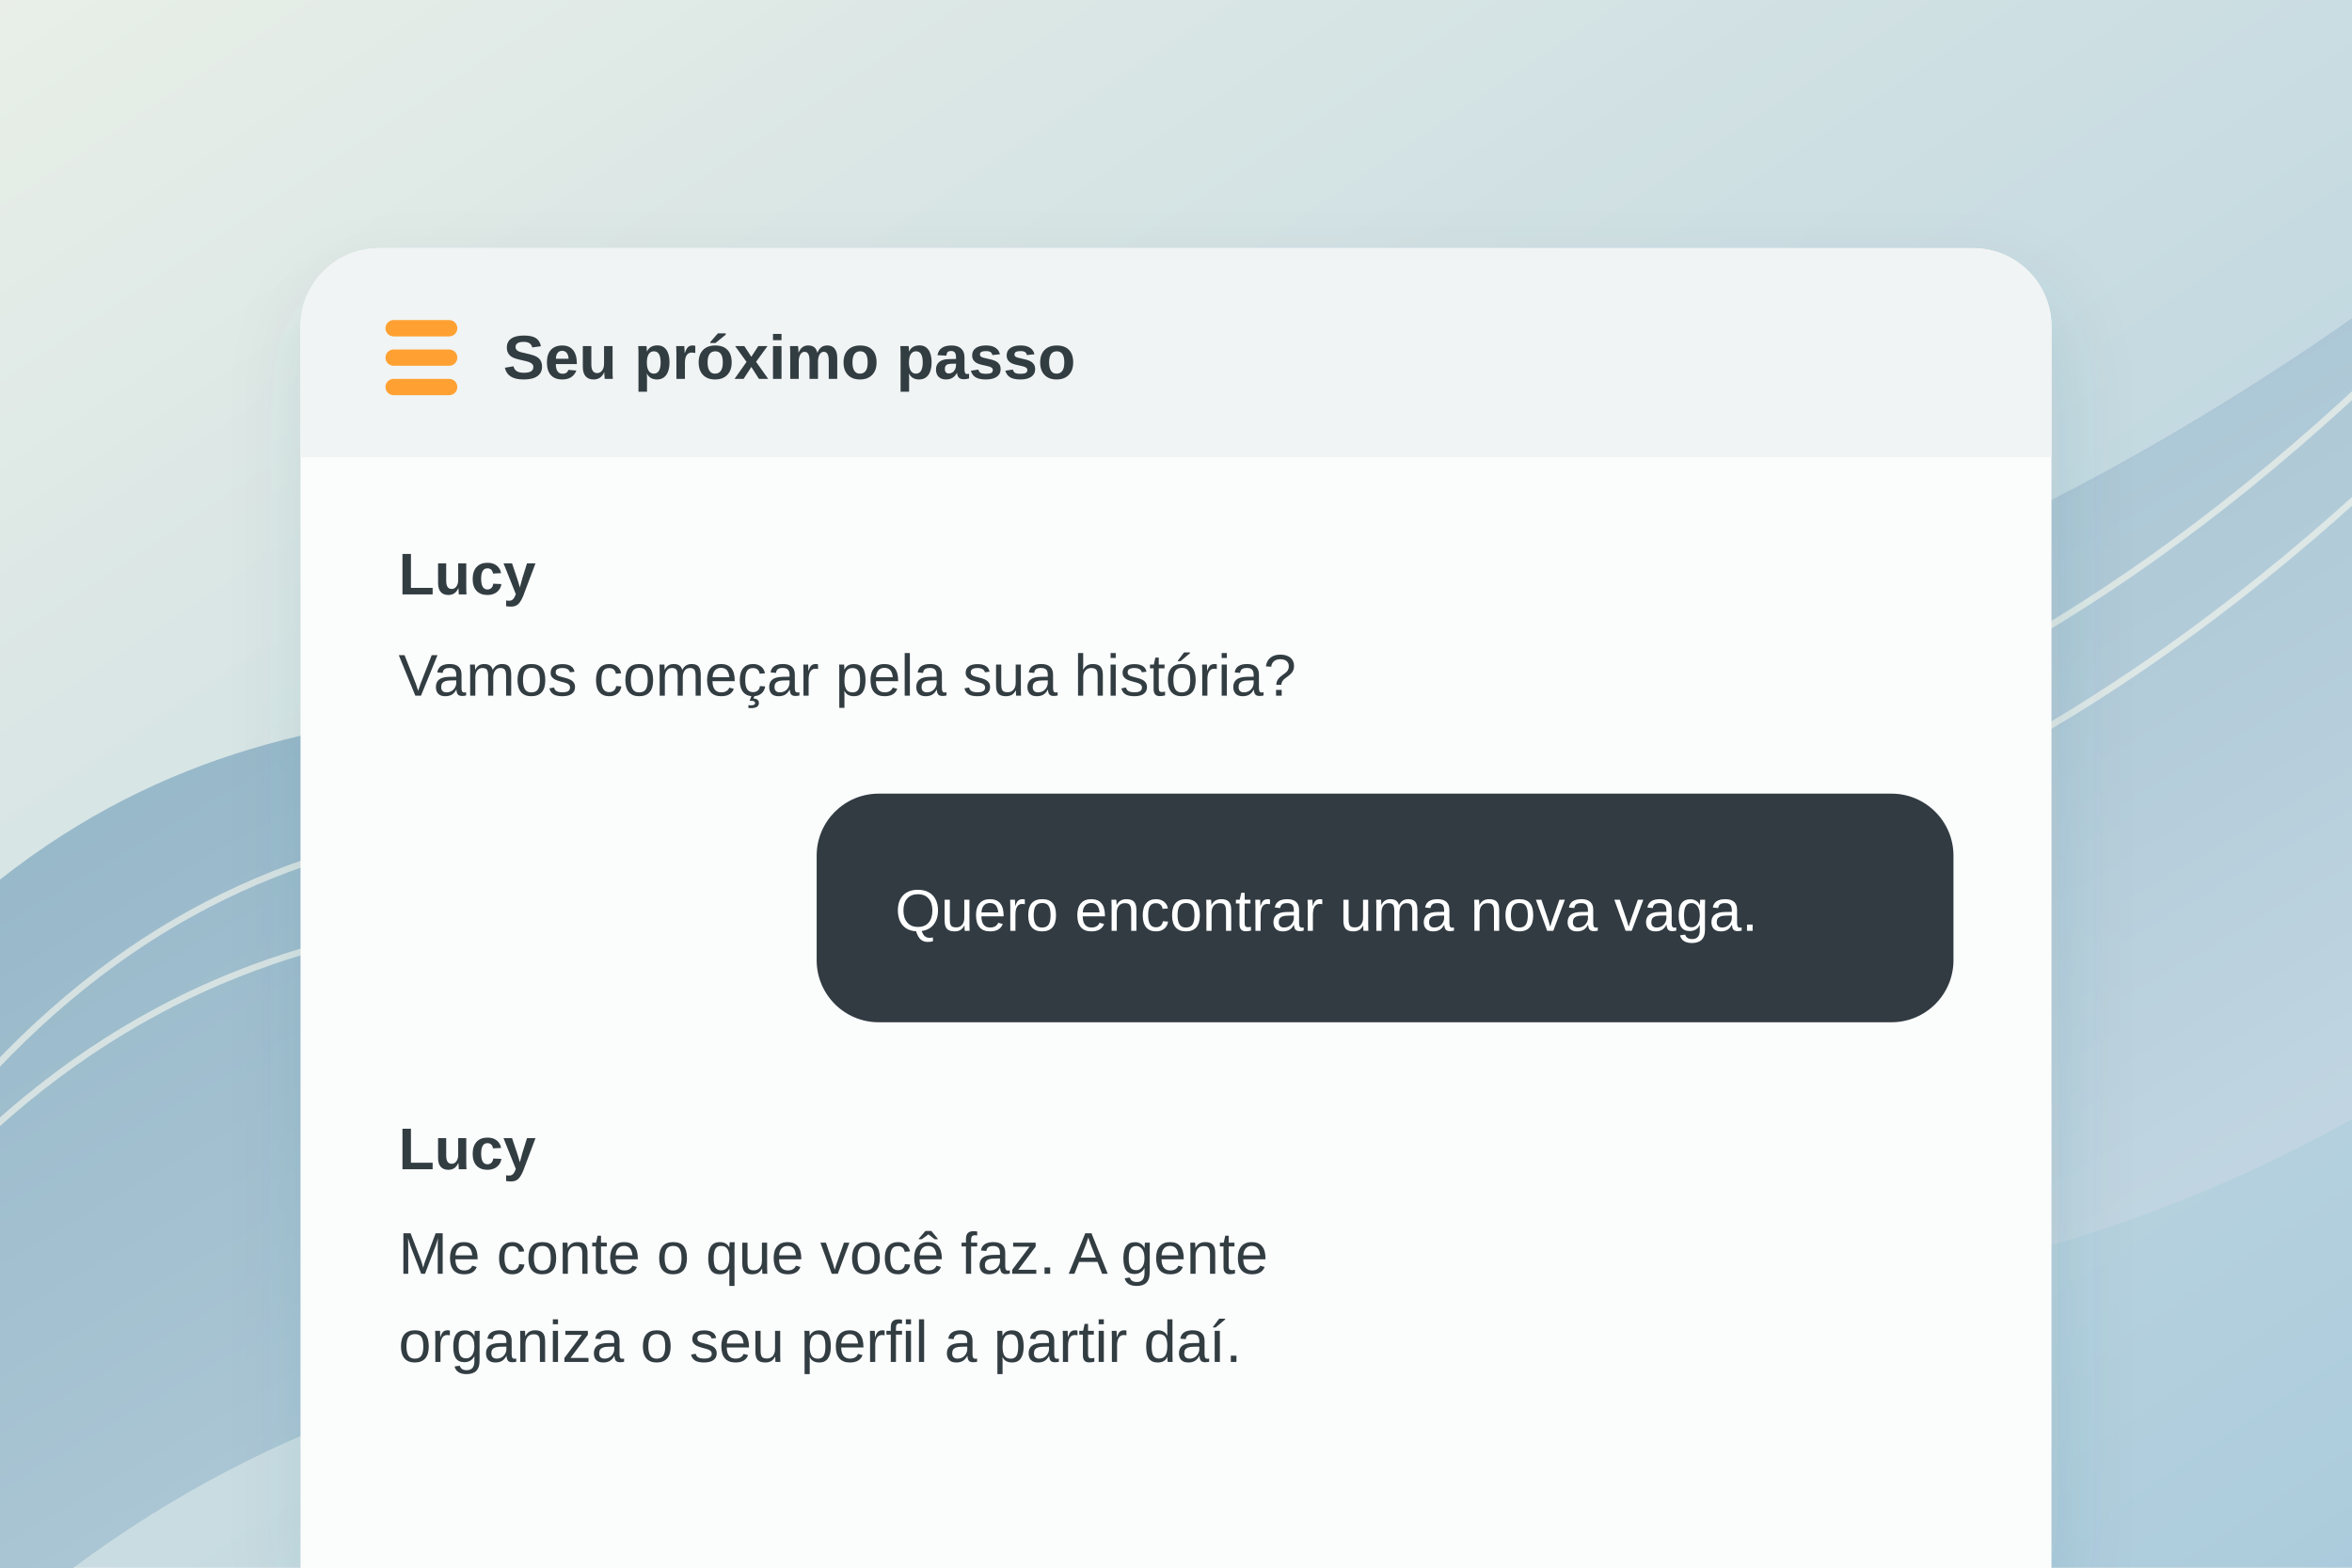
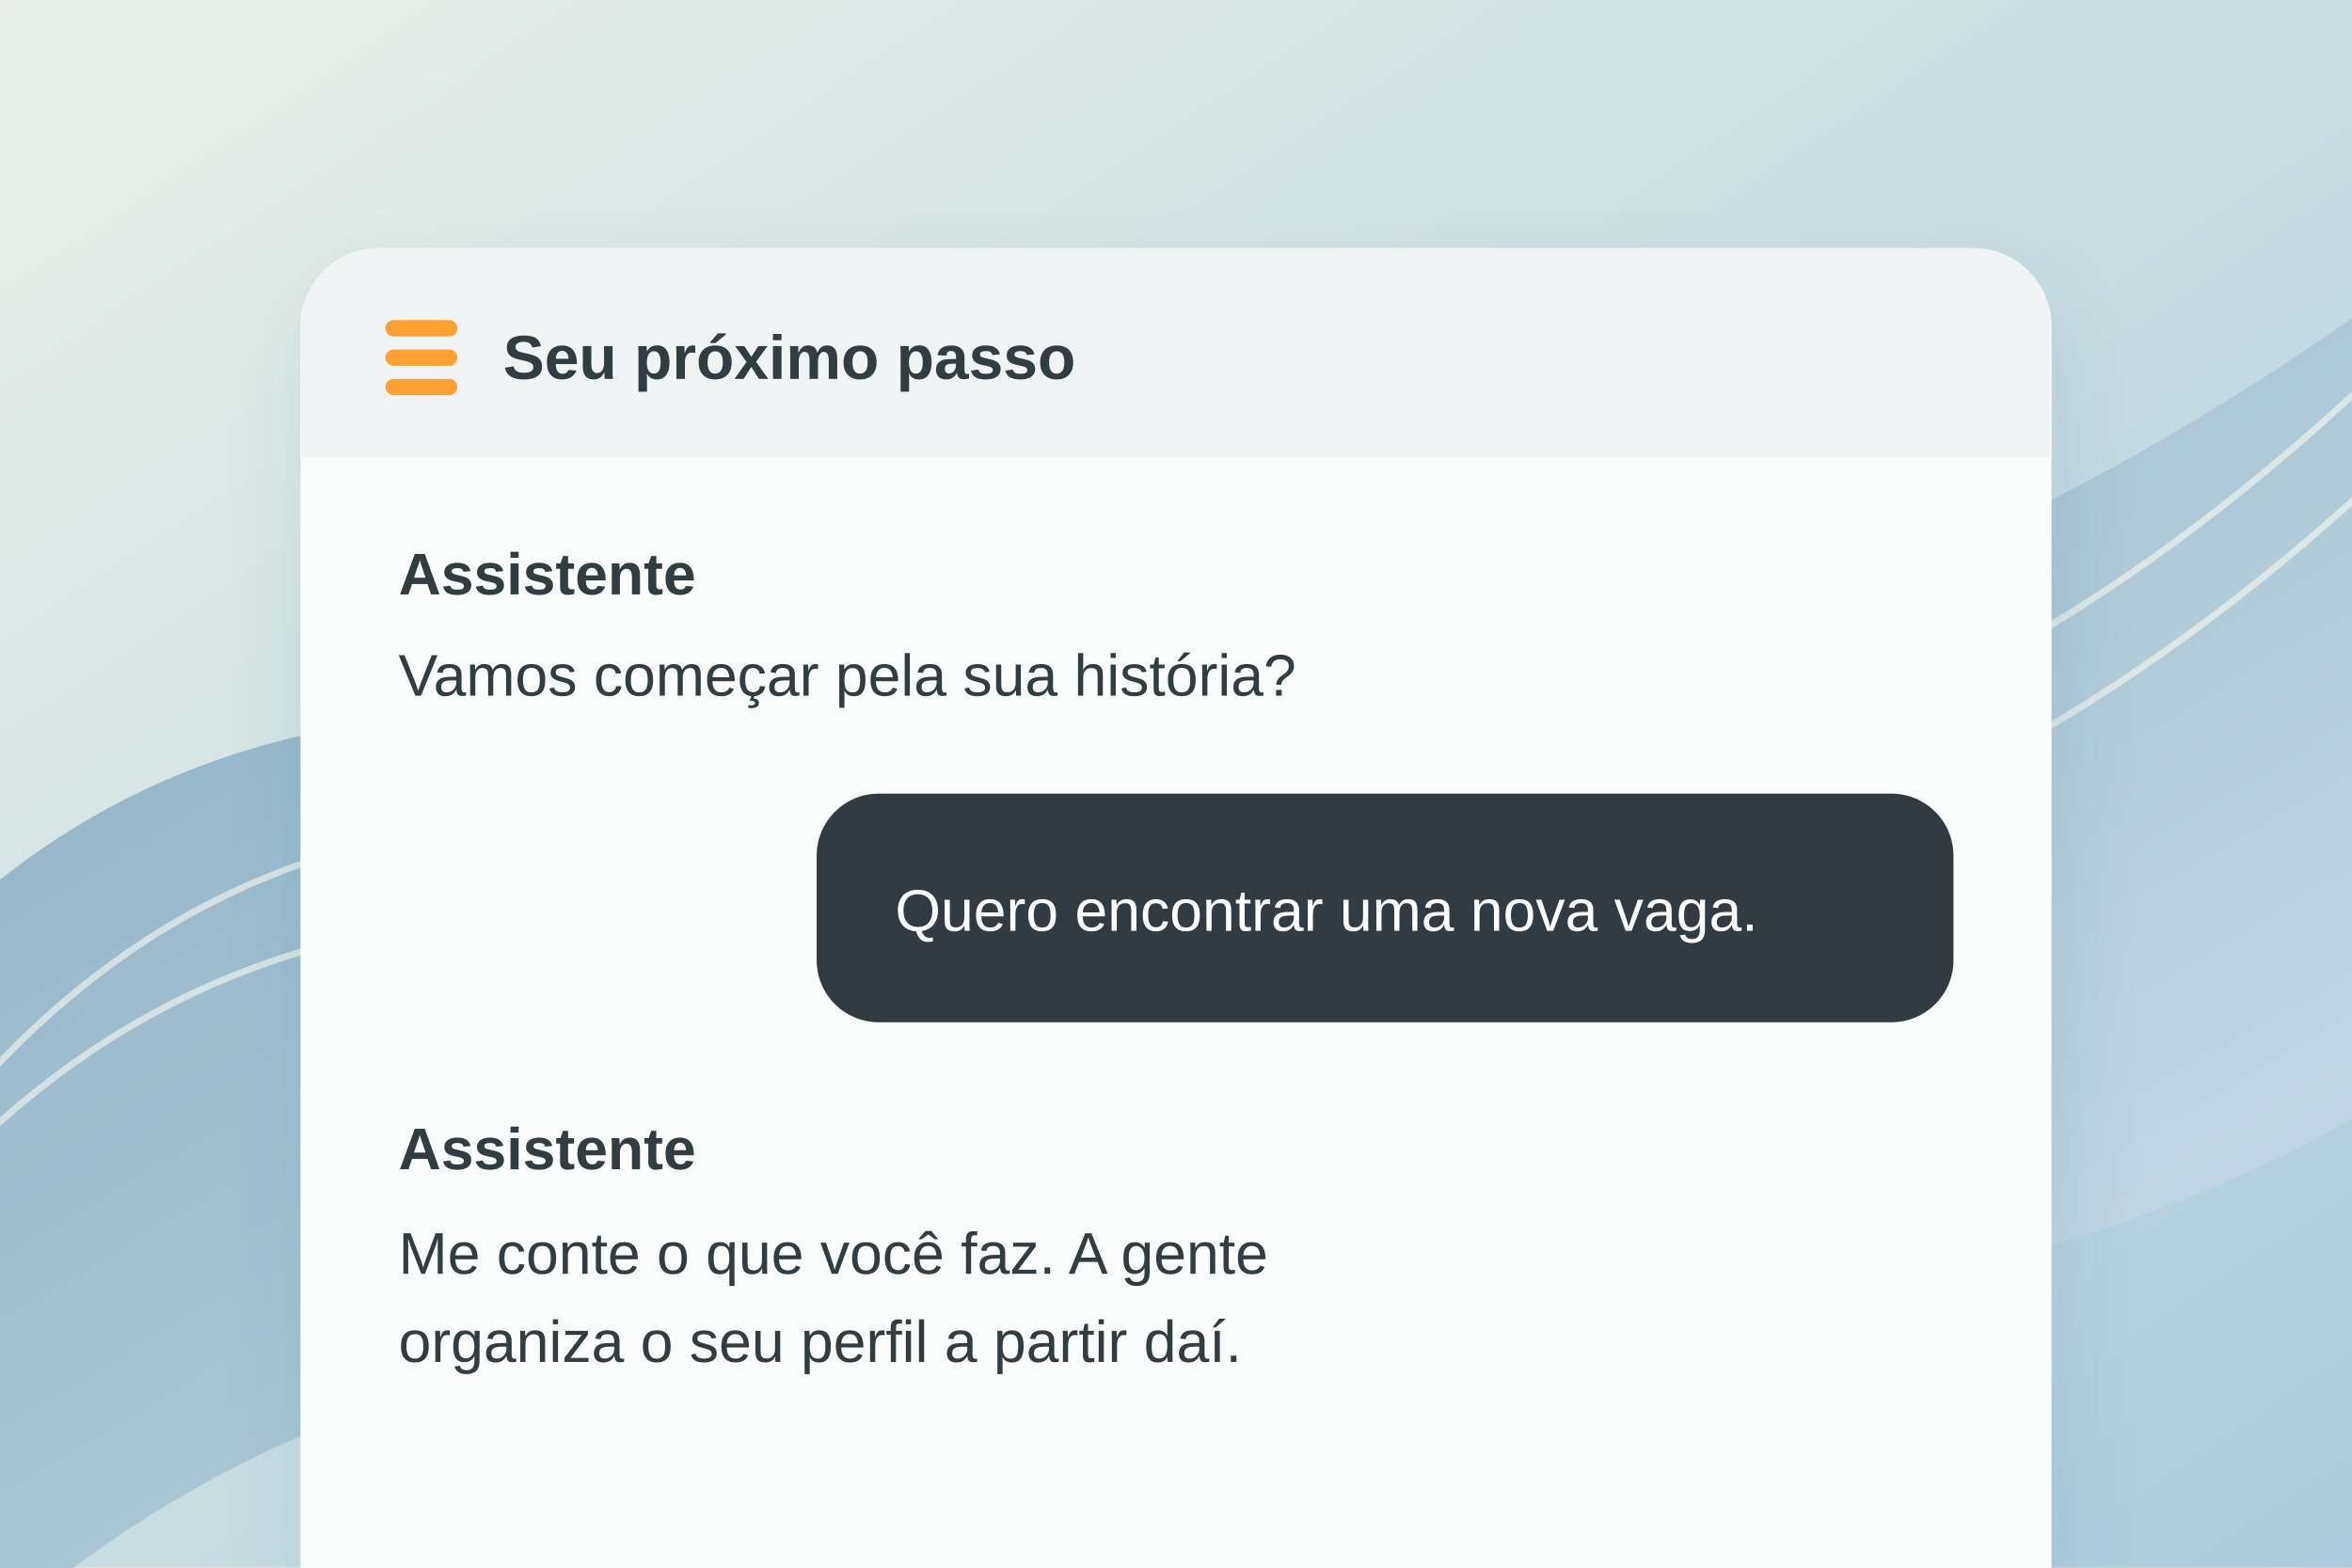
<svg xmlns="http://www.w3.org/2000/svg" width="720" height="480" viewBox="0 0 720 480">
  <defs>
    <linearGradient id="canvas" x2="1" y2="1">
      <stop stop-color="#e9efe8" />
      <stop offset="1" stop-color="#abcbdc" />
    </linearGradient>
    <linearGradient id="ribbon" x2="1" y2="1">
      <stop stop-color="#85abbf" />
      <stop offset="1" stop-color="#d3e3ec" />
    </linearGradient>
    <filter id="lift" x="-30%" y="-30%" width="160%" height="170%">
      <feDropShadow dy="12" stdDeviation="12" flood-color="#315669" flood-opacity=".12" />
    </filter>
  </defs>
  <path fill="url(#canvas)" d="M0 0h720v480H0z" />
  <path fill="url(#ribbon)" d="M-50 320C140 80 370 380 770 60v250C490 520 180 270-50 550Z" />
  <path fill="none" stroke="#f5f6ec" stroke-opacity=".65" stroke-width="2" d="M-20 348C170 110 420 420 740 102M-30 374C170 142 420 450 745 130" />
  <g filter="url(#lift)">
    <rect x="92" y="76" width="536" height="440" rx="24" fill="#fbfcfc" />
    <path d="M116 76h488a24 24 0 0 1 24 24v40H92v-40a24 24 0 0 1 24-24" fill="#f1f4f4" />
    <g fill="#ffa133">
      <rect x="118" y="98" width="22" height="5" rx="2.5" />
      <rect x="118" y="107" width="22" height="5" rx="2.5" />
      <rect x="118" y="116" width="22" height="5" rx="2.5" />
    </g>
    <g font-family="Arial,sans-serif" fill="#323c42">
      <text x="154" y="116" font-size="19" font-weight="600">Seu próximo passo</text>
-       <text x="122" y="182" font-size="18" font-weight="600">Lucy</text>
+       <text x="122" y="182" font-size="18" font-weight="600">Assistente</text>
      <text x="122" y="213" font-size="18">Vamos começar pela sua história?</text>
      <rect x="250" y="243" width="348" height="70" rx="19" fill="#303b42" />
      <text x="274" y="285" font-size="18" fill="#ffffff">Quero encontrar uma nova vaga.</text>
-       <text x="122" y="358" font-size="18" font-weight="600">Lucy</text>
+       <text x="122" y="358" font-size="18" font-weight="600">Assistente</text>
      <text x="122" y="390" font-size="18">Me conte o que você faz. A gente</text>
      <text x="122" y="417" font-size="18">organiza o seu perfil a partir daí.</text>
    </g>
  </g>
</svg>
